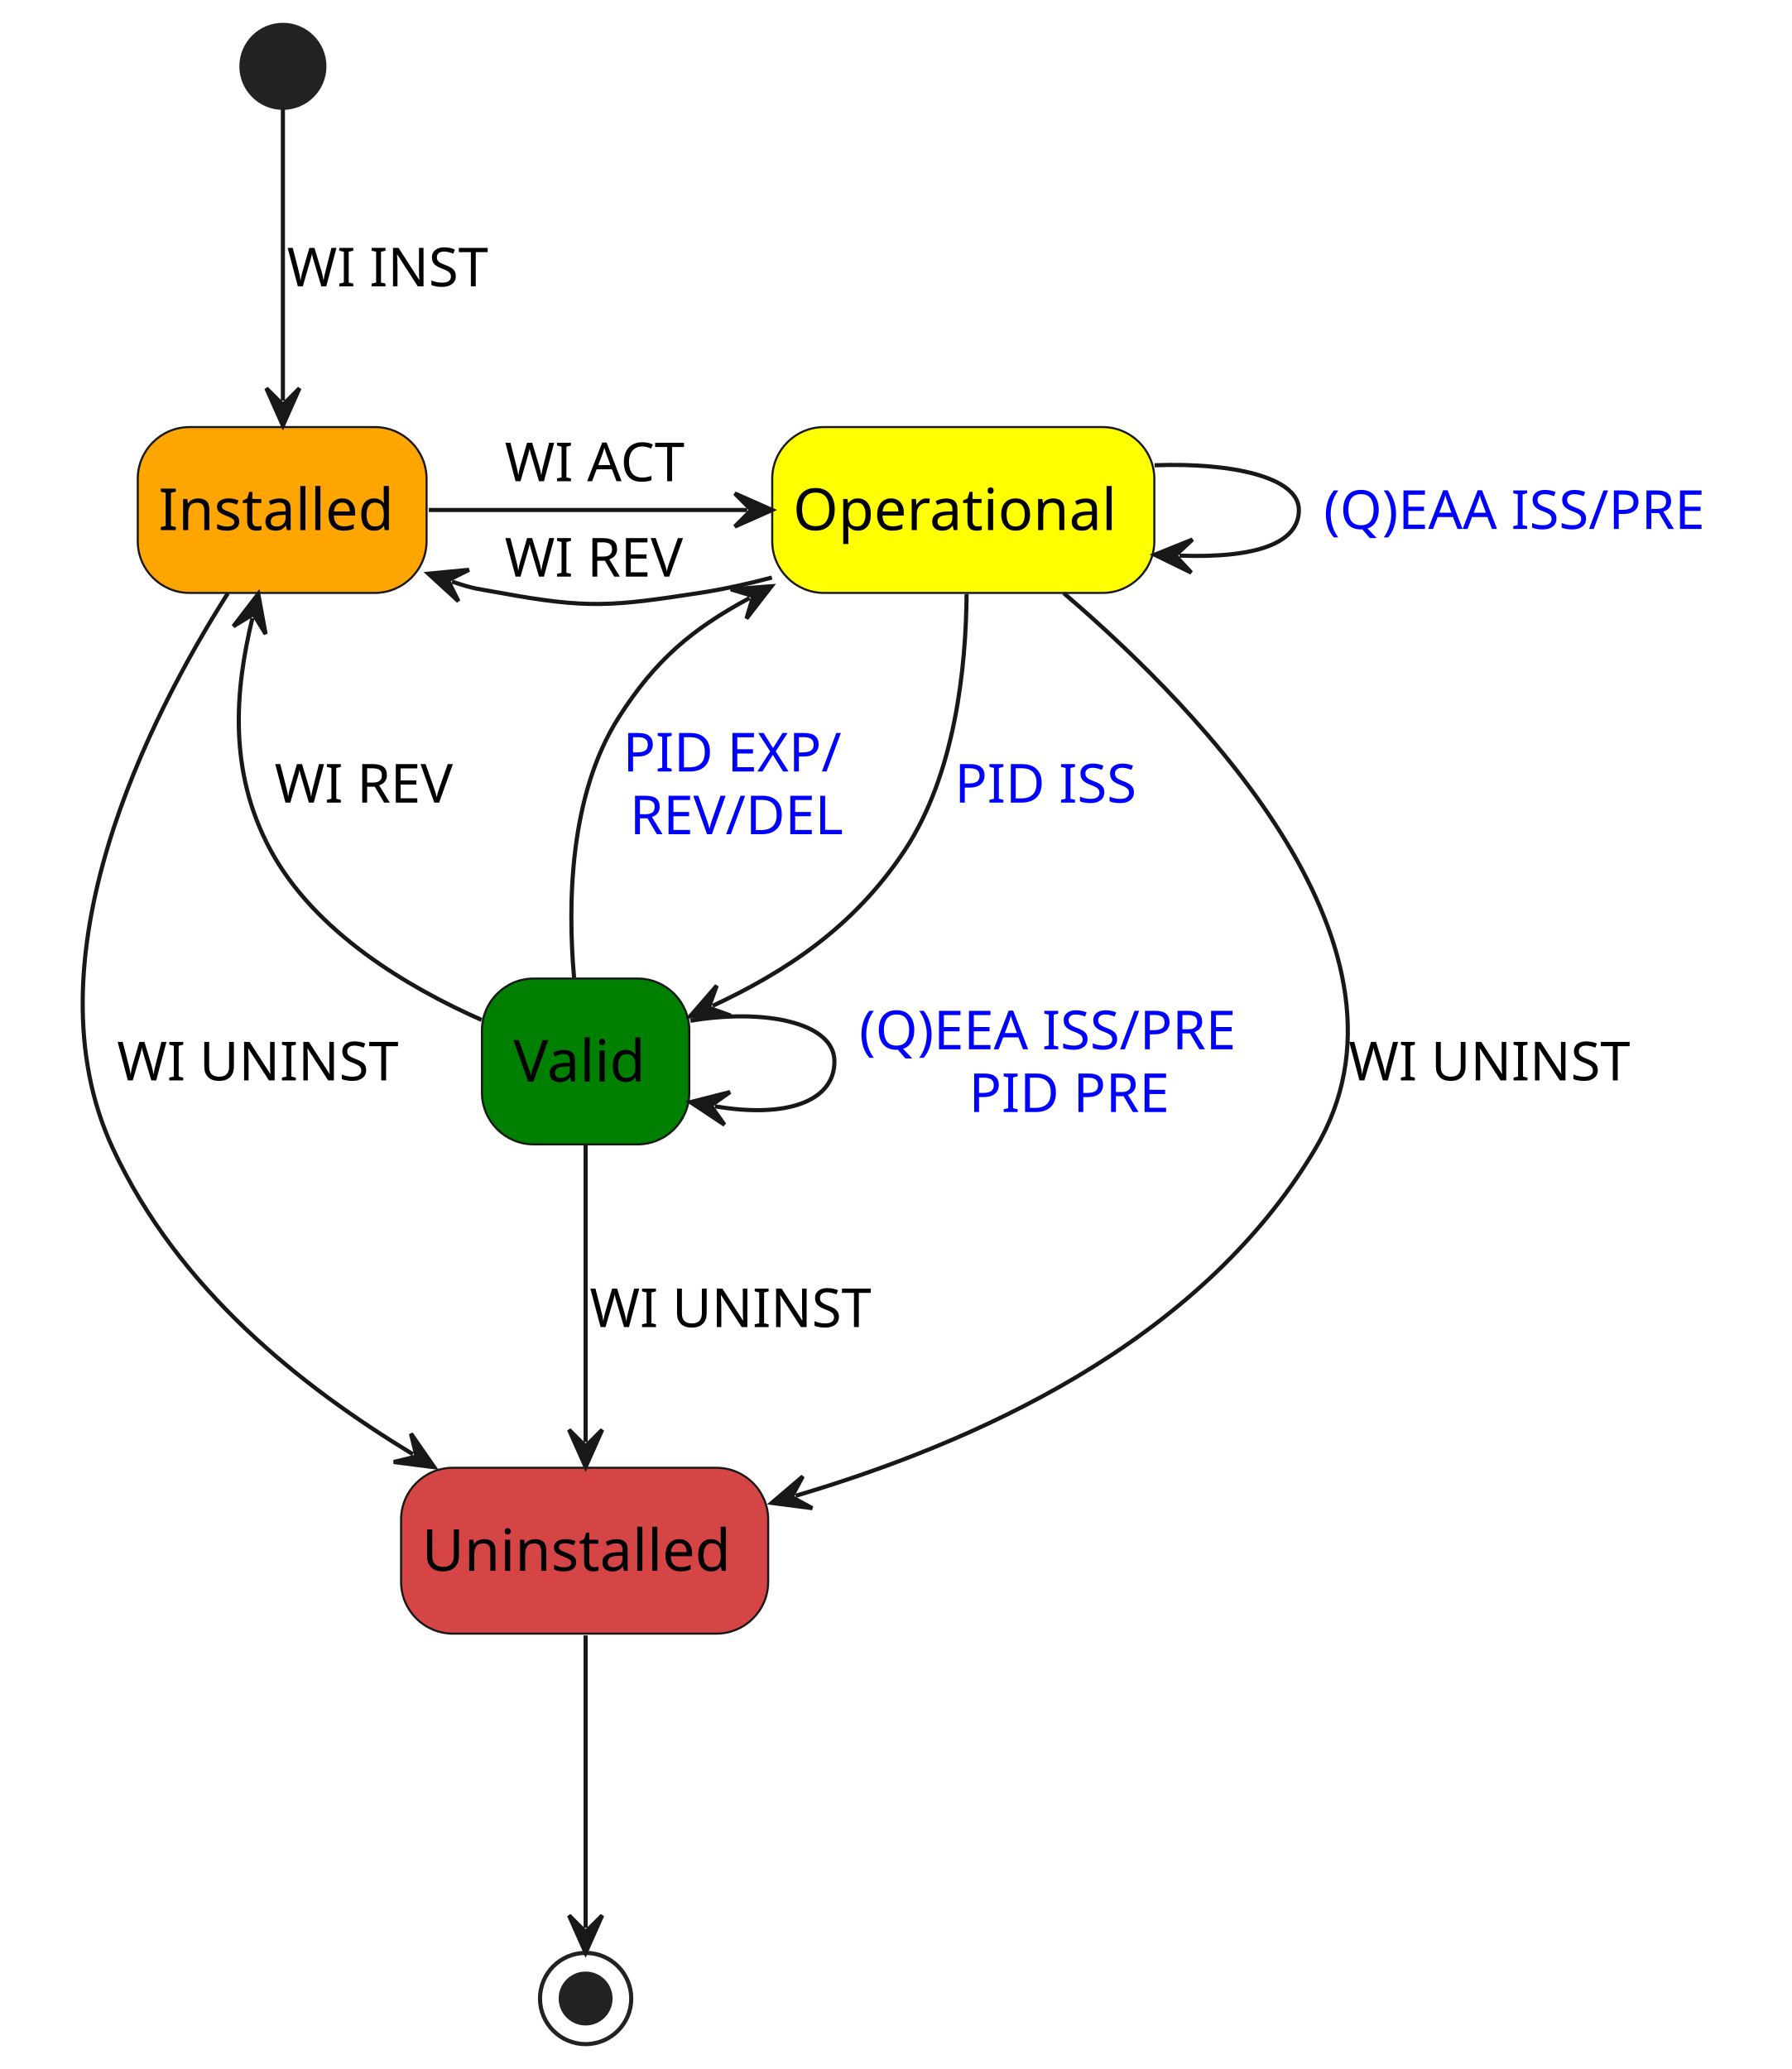
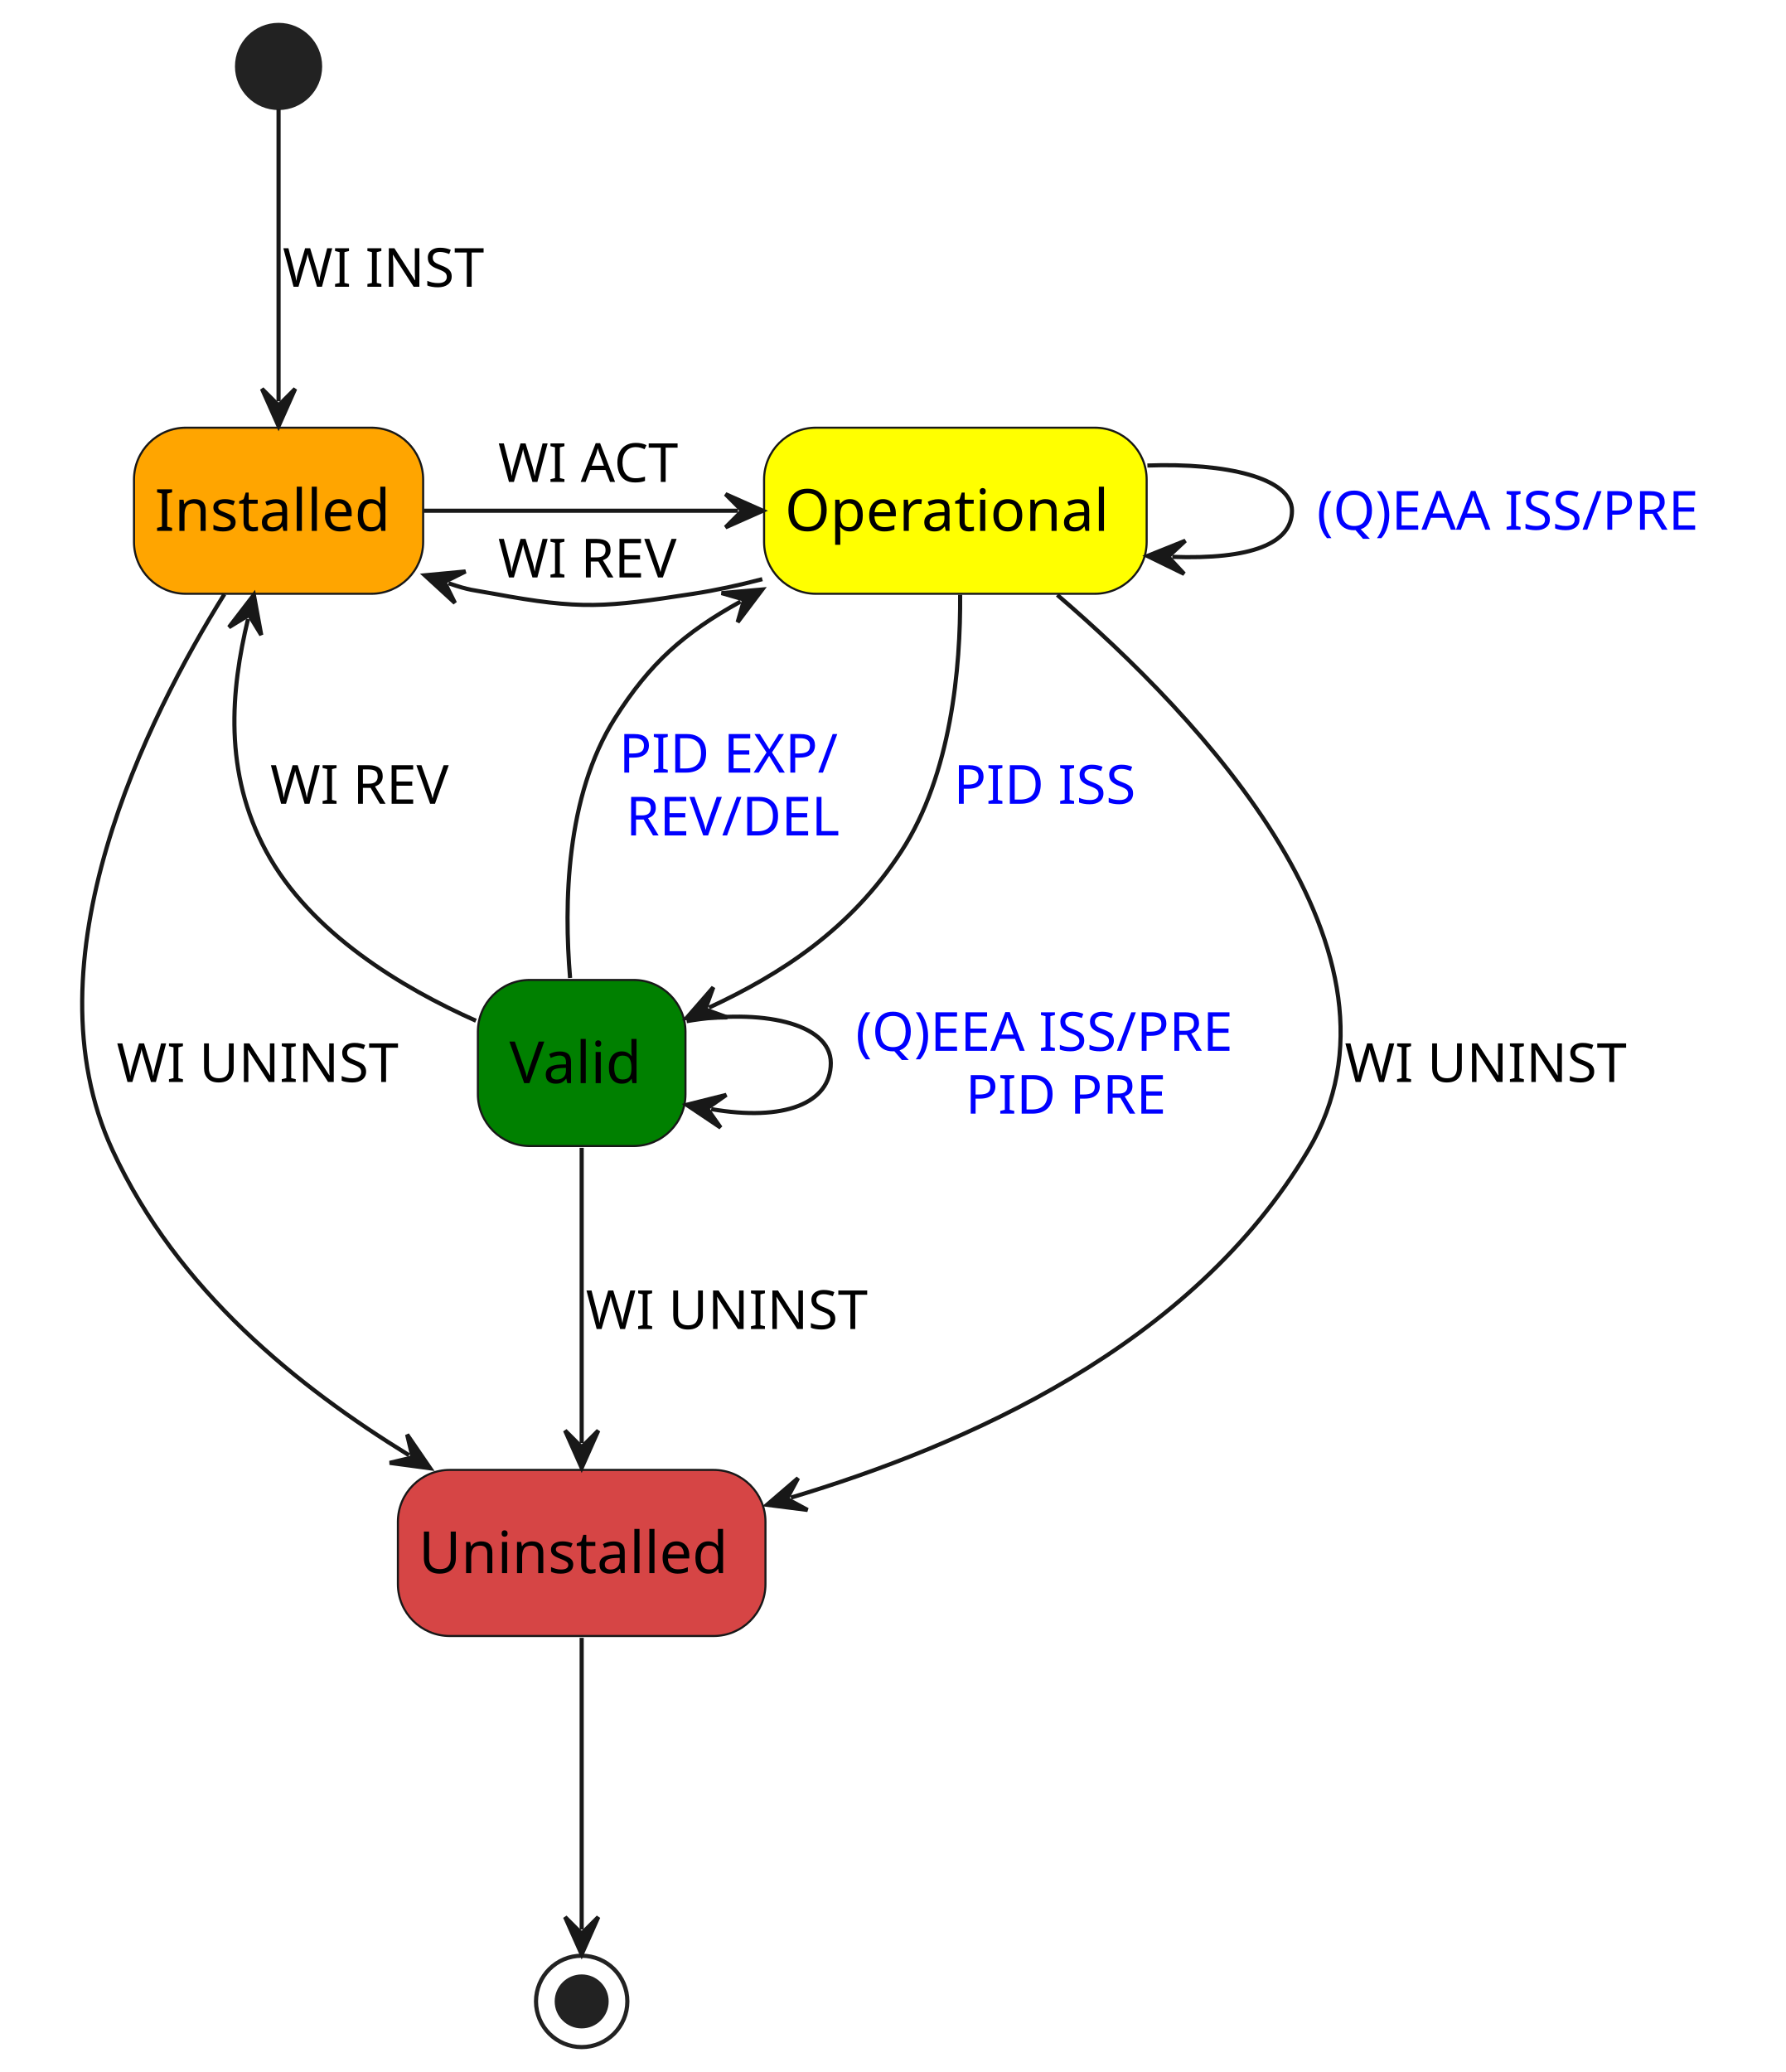
- <svg xmlns="http://www.w3.org/2000/svg" contentStyleType="text/css" data-diagram-type="STATE" height="499px" preserveAspectRatio="none" style="width:432px;height:499px;background:#FFFFFF;" version="1.1" viewBox="0 0 432 499" width="432px" zoomAndPan="magnify">
+ <svg xmlns="http://www.w3.org/2000/svg" contentStyleType="text/css" data-diagram-type="STATE" height="499px" preserveAspectRatio="none" style="width:430px;height:499px;background:#FFFFFF;" version="1.1" viewBox="0 0 430 499" width="430px" zoomAndPan="magnify">
  <defs />
  <g>
-     <rect fill="#FFA500" height="40" rx="12.5" ry="12.5" style="stroke:#181818;stroke-width:0.5;" width="69.644" x="33.22" y="103" />
-     <text fill="#000000" font-family="sans-serif" font-size="14" lengthAdjust="spacing" textLength="59.644" x="38.22" y="127.847">Installed</text>
-     <rect fill="#FFFF00" height="40" rx="12.5" ry="12.5" style="stroke:#181818;stroke-width:0.5;" width="92.141" x="186.22" y="103" />
-     <text fill="#000000" font-family="sans-serif" font-size="14" lengthAdjust="spacing" textLength="82.141" x="191.22" y="127.847">Operational</text>
-     <rect fill="#008000" height="40" rx="12.5" ry="12.5" style="stroke:#181818;stroke-width:0.5;" width="50" x="116.22" y="236" />
-     <text fill="#000000" font-family="sans-serif" font-size="14" lengthAdjust="spacing" textLength="34.822" x="123.809" y="260.847">Valid</text>
-     <rect fill="#D64545" height="40" rx="12.5" ry="12.5" style="stroke:#181818;stroke-width:0.5;" width="88.524" x="96.72" y="354" />
-     <text fill="#000000" font-family="sans-serif" font-size="14" lengthAdjust="spacing" textLength="78.524" x="101.72" y="378.847">Uninstalled</text>
-     <ellipse cx="68.22" cy="16" fill="#222222" rx="10" ry="10" style="stroke:#222222;stroke-width:1;" />
-     <ellipse cx="141.22" cy="482" fill="none" rx="11" ry="11" style="stroke:#222222;stroke-width:1;" />
-     <ellipse cx="141.22" cy="482" fill="#222222" rx="6" ry="6" style="stroke:#222222;stroke-width:1;" />
+     <rect fill="#FFA500" height="40" rx="12.5" ry="12.5" style="stroke:#181818;stroke-width:0.5;" width="69.644" x="32.27" y="103" />
+     <text fill="#000000" font-family="sans-serif" font-size="14" lengthAdjust="spacing" textLength="59.644" x="37.27" y="127.847">Installed</text>
+     <rect fill="#FFFF00" height="40" rx="12.5" ry="12.5" style="stroke:#181818;stroke-width:0.5;" width="92.141" x="184.02" y="103" />
+     <text fill="#000000" font-family="sans-serif" font-size="14" lengthAdjust="spacing" textLength="82.141" x="189.02" y="127.847">Operational</text>
+     <rect fill="#008000" height="40" rx="12.5" ry="12.5" style="stroke:#181818;stroke-width:0.5;" width="50" x="115.09" y="236" />
+     <text fill="#000000" font-family="sans-serif" font-size="14" lengthAdjust="spacing" textLength="34.822" x="122.679" y="260.847">Valid</text>
+     <rect fill="#D64545" height="40" rx="12.5" ry="12.5" style="stroke:#181818;stroke-width:0.5;" width="88.524" x="95.83" y="354" />
+     <text fill="#000000" font-family="sans-serif" font-size="14" lengthAdjust="spacing" textLength="78.524" x="100.83" y="378.847">Uninstalled</text>
+     <ellipse cx="67.09" cy="16" fill="#222222" rx="10" ry="10" style="stroke:#222222;stroke-width:1;" />
+     <ellipse cx="140.09" cy="482" fill="none" rx="11" ry="11" style="stroke:#222222;stroke-width:1;" />
+     <ellipse cx="140.09" cy="482" fill="#222222" rx="6" ry="6" style="stroke:#222222;stroke-width:1;" />
    <g class="link" data-entity-1="*start*" data-entity-2="Installed" data-source-line="8" data-uid="lnk3" id="link_*start*_Installed">
-       <path d="M68.22,26.32 C68.22,43.38 68.22,73.98 68.22,96.64" fill="none" id="*start*-to-Installed" style="stroke:#181818;stroke-width:1;" />
-       <polygon fill="#181818" points="68.22,102.64,72.22,93.64,68.22,97.64,64.22,93.64,68.22,102.64" style="stroke:#181818;stroke-width:1;" />
-       <text fill="#000000" font-family="sans-serif" font-size="13" lengthAdjust="spacing" textLength="50.572" x="69.22" y="69.067">WI INST</text>
+       <path d="M67.09,26.32 C67.09,43.38 67.09,73.98 67.09,96.64" fill="none" id="*start*-to-Installed" style="stroke:#181818;stroke-width:1;" />
+       <polygon fill="#181818" points="67.09,102.64,71.09,93.64,67.09,97.64,63.09,93.64,67.09,102.64" style="stroke:#181818;stroke-width:1;" />
+       <text fill="#000000" font-family="sans-serif" font-size="13" lengthAdjust="spacing" textLength="50.572" x="68.09" y="69.067">WI INST</text>
    </g>
    <g class="link" data-entity-1="Installed" data-entity-2="Uninstalled" data-source-line="9" data-uid="lnk4" id="link_Installed_Uninstalled">
-       <path d="M54.94,143.1 C36.07,172.79 6,231.37 27.22,277 C43.1,311.13 72.632,334.365 99.592,350.745" fill="none" id="Installed-to-Uninstalled" style="stroke:#181818;stroke-width:1;" />
-       <polygon fill="#181818" points="104.72,353.86,99.105,345.768,100.447,351.264,94.951,352.605,104.72,353.86" style="stroke:#181818;stroke-width:1;" />
-       <text fill="#000000" font-family="sans-serif" font-size="13" lengthAdjust="spacing" textLength="69.811" x="28.22" y="260.567">WI UNINST</text>
+       <path d="M54.04,143.1 C35.5,172.81 6,231.4 27.09,277 C42.76,310.88 71.82,334.035 98.51,350.465" fill="none" id="Installed-to-Uninstalled" style="stroke:#181818;stroke-width:1;" />
+       <polygon fill="#181818" points="103.62,353.61,98.053,345.486,99.362,350.989,93.859,352.298,103.62,353.61" style="stroke:#181818;stroke-width:1;" />
+       <text fill="#000000" font-family="sans-serif" font-size="13" lengthAdjust="spacing" textLength="69.811" x="28.09" y="260.567">WI UNINST</text>
    </g>
    <g class="link" data-entity-1="Installed" data-entity-2="Operational" data-source-line="10" data-uid="lnk5" id="link_Installed_Operational">
-       <path d="M103.41,123 C127.59,123 153.96,123 180.19,123" fill="none" id="Installed-to-Operational" style="stroke:#181818;stroke-width:1;" />
-       <polygon fill="#181818" points="186.19,123,177.19,119,181.19,123,177.19,127,186.19,123" style="stroke:#181818;stroke-width:1;" />
-       <text fill="#000000" font-family="sans-serif" font-size="13" lengthAdjust="spacing" textLength="46.731" x="121.72" y="116.067">WI ACT</text>
+       <path d="M102.06,123 C125.91,123 151.76,123 177.73,123" fill="none" id="Installed-to-Operational" style="stroke:#181818;stroke-width:1;" />
+       <polygon fill="#181818" points="183.73,123,174.73,119,178.73,123,174.73,127,183.73,123" style="stroke:#181818;stroke-width:1;" />
+       <text fill="#000000" font-family="sans-serif" font-size="13" lengthAdjust="spacing" textLength="46.731" x="119.97" y="116.067">WI ACT</text>
    </g>
    <g class="link" data-entity-1="Installed" data-entity-2="Operational" data-source-line="12" data-uid="lnk8" id="link_Installed_Operational">
-       <path d="M108.989,140.266 C114.719,142.186 114.97,141.94 120.72,143 C141.7,146.86 147.64,146.24 168.72,143 C174.44,142.12 180.34,140.82 186.14,139.3" fill="none" id="Installed-backto-Operational" style="stroke:#181818;stroke-width:1;" />
-       <polygon fill="#181818" points="103.3,138.36,110.563,145.012,108.041,139.949,113.105,137.427,103.3,138.36" style="stroke:#181818;stroke-width:1;" />
-       <text fill="#000000" font-family="sans-serif" font-size="13" lengthAdjust="spacing" textLength="46.96" x="121.72" y="139.067">WI REV</text>
+       <path d="M107.998,140.46 C113.478,142.3 113.46,141.98 118.97,143 C139.94,146.9 145.88,146.26 166.97,143 C172.42,142.16 178.05,140.93 183.59,139.48" fill="none" id="Installed-backto-Operational" style="stroke:#181818;stroke-width:1;" />
+       <polygon fill="#181818" points="102.31,138.55,109.569,145.207,107.05,140.142,112.115,137.623,102.31,138.55" style="stroke:#181818;stroke-width:1;" />
+       <text fill="#000000" font-family="sans-serif" font-size="13" lengthAdjust="spacing" textLength="46.96" x="119.97" y="139.067">WI REV</text>
    </g>
    <g class="link" data-entity-1="Operational" data-entity-2="Uninstalled" data-source-line="11" data-uid="lnk6" id="link_Operational_Uninstalled">
-       <path d="M256.5,143.04 C290.58,172.18 345.45,229.44 317.22,277 C289.06,324.44 234.061,348.221 191.861,360.761" fill="none" id="Operational-to-Uninstalled" style="stroke:#181818;stroke-width:1;" />
-       <polygon fill="#181818" points="186.11,362.47,195.876,363.741,190.903,361.046,193.598,356.072,186.11,362.47" style="stroke:#181818;stroke-width:1;" />
-       <text fill="#000000" font-family="sans-serif" font-size="13" lengthAdjust="spacing" textLength="69.811" x="325.22" y="260.567">WI UNINST</text>
+       <path d="M254.63,143.27 C288.72,172.47 343.19,229.54 315.09,277 C287.11,324.26 232.436,348.074 190.476,360.674" fill="none" id="Operational-to-Uninstalled" style="stroke:#181818;stroke-width:1;" />
+       <polygon fill="#181818" points="184.73,362.4,194.5,363.643,189.519,360.962,192.199,355.981,184.73,362.4" style="stroke:#181818;stroke-width:1;" />
+       <text fill="#000000" font-family="sans-serif" font-size="13" lengthAdjust="spacing" textLength="69.811" x="323.87" y="260.567">WI UNINST</text>
    </g>
    <g class="link" data-entity-1="Operational" data-entity-2="Operational" data-source-line="13" data-uid="lnk9" id="link_Operational_Operational">
-       <path d="M278.43,112.21 C297.3,111.53 313.22,115.13 313.22,123 C313.22,130.87 303.296,134.686 284.426,134.006" fill="none" id="Operational-to-Operational" style="stroke:#181818;stroke-width:1;" />
-       <polygon fill="#181818" points="278.43,133.79,287.28,138.112,283.427,133.97,287.568,130.117,278.43,133.79" style="stroke:#181818;stroke-width:1;" />
-       <text fill="#0000FF" font-family="sans-serif" font-size="13" lengthAdjust="spacing" textLength="100.312" x="319.22" y="127.567">(Q)EAA ISS/PRE</text>
+       <path d="M276.34,112.11 C295.23,111.43 311.16,115.06 311.16,123 C311.16,130.94 301.226,134.786 282.336,134.106" fill="none" id="Operational-to-Operational" style="stroke:#181818;stroke-width:1;" />
+       <polygon fill="#181818" points="276.34,133.89,285.19,138.211,281.337,134.07,285.478,130.216,276.34,133.89" style="stroke:#181818;stroke-width:1;" />
+       <text fill="#0000FF" font-family="sans-serif" font-size="13" lengthAdjust="spacing" textLength="100.312" x="317.16" y="127.567">(Q)EAA ISS/PRE</text>
    </g>
    <g class="link" data-entity-1="Operational" data-entity-2="Valid" data-source-line="14" data-uid="lnk10" id="link_Operational_Valid">
-       <path d="M233.09,143.25 C232.96,160.74 230.4,186.53 218.22,205 C205.85,223.76 189.184,234.475 171.824,242.605" fill="none" id="Operational-to-Valid" style="stroke:#181818;stroke-width:1;" />
-       <polygon fill="#181818" points="166.39,245.15,176.237,244.955,170.918,243.029,172.844,237.71,166.39,245.15" style="stroke:#181818;stroke-width:1;" />
-       <text fill="#0000FF" font-family="sans-serif" font-size="13" lengthAdjust="spacing" textLength="46.154" x="230.22" y="193.567">PID ISS</text>
+       <path d="M231.24,143.24 C231.36,160.71 229.13,186.5 217.09,205 C204.83,223.84 188.158,234.555 170.758,242.665" fill="none" id="Operational-to-Valid" style="stroke:#181818;stroke-width:1;" />
+       <polygon fill="#181818" points="165.32,245.2,175.167,245.023,169.852,243.088,171.788,237.772,165.32,245.2" style="stroke:#181818;stroke-width:1;" />
+       <text fill="#0000FF" font-family="sans-serif" font-size="13" lengthAdjust="spacing" textLength="46.154" x="229.67" y="193.567">PID ISS</text>
    </g>
    <g class="link" data-entity-1="Operational" data-entity-2="Valid" data-source-line="15" data-uid="lnk12" id="link_Operational_Valid">
-       <path d="M180.757,144.234 C166.697,151.804 157.95,159.31 149.22,173 C137.23,191.82 136.88,218.15 138.44,235.85" fill="none" id="Operational-backto-Valid" style="stroke:#181818;stroke-width:1;" />
-       <polygon fill="#181818" points="186.04,141.39,176.219,142.135,181.637,143.76,180.012,149.179,186.04,141.39" style="stroke:#181818;stroke-width:1;" />
-       <text fill="#0000FF" font-family="sans-serif" font-size="13" lengthAdjust="spacing" textLength="55.155" x="150.22" y="186.067">PID EXP/</text>
-       <text fill="#000000" font-family="sans-serif" font-size="13" lengthAdjust="spacing" textLength="4.132" x="205.375" y="186.067"> </text>
-       <text fill="#0000FF" font-family="sans-serif" font-size="13" lengthAdjust="spacing" textLength="55.986" x="151.87" y="201.2">REV/DEL</text>
+       <path d="M178.343,144.879 C164.743,152.419 156.52,159.69 148.09,173 C136.23,191.73 135.8,217.84 137.3,235.53" fill="none" id="Operational-backto-Valid" style="stroke:#181818;stroke-width:1;" />
+       <polygon fill="#181818" points="183.59,141.97,173.779,142.836,179.217,144.394,177.658,149.832,183.59,141.97" style="stroke:#181818;stroke-width:1;" />
+       <text fill="#0000FF" font-family="sans-serif" font-size="13" lengthAdjust="spacing" textLength="55.155" x="149.09" y="186.067">PID EXP/</text>
+       <text fill="#000000" font-family="sans-serif" font-size="13" lengthAdjust="spacing" textLength="4.132" x="204.245" y="186.067"> </text>
+       <text fill="#0000FF" font-family="sans-serif" font-size="13" lengthAdjust="spacing" textLength="55.986" x="150.74" y="201.2">REV/DEL</text>
    </g>
    <g class="link" data-entity-1="Installed" data-entity-2="Valid" data-source-line="16" data-uid="lnk14" id="link_Installed_Valid">
-       <path d="M60.87,149.072 C56.7,166.322 54.94,185.92 65.22,205 C75.94,224.88 98.4,238.15 116.14,245.99" fill="none" id="Installed-backto-Valid" style="stroke:#181818;stroke-width:1;" />
-       <polygon fill="#181818" points="62.28,143.24,56.277,151.048,61.105,148.1,64.053,152.928,62.28,143.24" style="stroke:#181818;stroke-width:1;" />
-       <text fill="#000000" font-family="sans-serif" font-size="13" lengthAdjust="spacing" textLength="46.96" x="66.22" y="193.567">WI REV</text>
+       <path d="M59.733,149.073 C55.573,166.323 53.81,185.92 64.09,205 C74.73,224.74 96.95,237.97 114.63,245.83" fill="none" id="Installed-backto-Valid" style="stroke:#181818;stroke-width:1;" />
+       <polygon fill="#181818" points="61.14,143.24,55.142,151.051,59.968,148.101,62.919,152.927,61.14,143.24" style="stroke:#181818;stroke-width:1;" />
+       <text fill="#000000" font-family="sans-serif" font-size="13" lengthAdjust="spacing" textLength="46.96" x="65.09" y="193.567">WI REV</text>
    </g>
    <g class="link" data-entity-1="Valid" data-entity-2="Valid" data-source-line="17" data-uid="lnk15" id="link_Valid_Valid">
-       <path d="M166.5,246.19 C184,243.21 201.22,246.48 201.22,256 C201.22,265.52 189.915,269.797 172.415,266.817" fill="none" id="Valid-to-Valid" style="stroke:#181818;stroke-width:1;" />
-       <polygon fill="#181818" points="166.5,265.81,174.701,271.264,171.429,266.649,176.044,263.378,166.5,265.81" style="stroke:#181818;stroke-width:1;" />
-       <text fill="#0000FF" font-family="sans-serif" font-size="13" lengthAdjust="spacing" textLength="99.633" x="207.22" y="253.067">(Q)EEA ISS/PRE</text>
-       <text fill="#000000" font-family="sans-serif" font-size="13" lengthAdjust="spacing" textLength="4.132" x="306.853" y="253.067"> </text>
-       <text fill="#0000FF" font-family="sans-serif" font-size="13" lengthAdjust="spacing" textLength="50.902" x="233.652" y="268.2">PID PRE</text>
+       <path d="M165.37,245.93 C182.86,242.88 200.09,246.24 200.09,256 C200.09,265.76 188.771,270.151 171.281,267.101" fill="none" id="Valid-to-Valid" style="stroke:#181818;stroke-width:1;" />
+       <polygon fill="#181818" points="165.37,266.07,173.549,271.557,170.296,266.929,174.923,263.676,165.37,266.07" style="stroke:#181818;stroke-width:1;" />
+       <text fill="#0000FF" font-family="sans-serif" font-size="13" lengthAdjust="spacing" textLength="99.633" x="206.09" y="253.067">(Q)EEA ISS/PRE</text>
+       <text fill="#000000" font-family="sans-serif" font-size="13" lengthAdjust="spacing" textLength="4.132" x="305.723" y="253.067"> </text>
+       <text fill="#0000FF" font-family="sans-serif" font-size="13" lengthAdjust="spacing" textLength="50.902" x="232.522" y="268.2">PID PRE</text>
    </g>
    <g class="link" data-entity-1="Valid" data-entity-2="Uninstalled" data-source-line="18" data-uid="lnk16" id="link_Valid_Uninstalled">
-       <path d="M141.22,276.16 C141.22,297.65 141.22,326.31 141.22,347.82" fill="none" id="Valid-to-Uninstalled" style="stroke:#181818;stroke-width:1;" />
-       <polygon fill="#181818" points="141.22,353.82,145.22,344.82,141.22,348.82,137.22,344.82,141.22,353.82" style="stroke:#181818;stroke-width:1;" />
-       <text fill="#000000" font-family="sans-serif" font-size="13" lengthAdjust="spacing" textLength="69.811" x="142.22" y="320.067">WI UNINST</text>
+       <path d="M140.09,276.42 C140.09,297.83 140.09,326.08 140.09,347.52" fill="none" id="Valid-to-Uninstalled" style="stroke:#181818;stroke-width:1;" />
+       <polygon fill="#181818" points="140.09,353.52,144.09,344.52,140.09,348.52,136.09,344.52,140.09,353.52" style="stroke:#181818;stroke-width:1;" />
+       <text fill="#000000" font-family="sans-serif" font-size="13" lengthAdjust="spacing" textLength="69.811" x="141.09" y="320.067">WI UNINST</text>
    </g>
    <g class="link" data-entity-1="Uninstalled" data-entity-2="*end*" data-source-line="19" data-uid="lnk18" id="link_Uninstalled_*end*">
-       <path d="M141.22,394.44 C141.22,417.03 141.22,447.45 141.22,464.96" fill="none" id="Uninstalled-to-*end*" style="stroke:#181818;stroke-width:1;" />
-       <polygon fill="#181818" points="141.22,470.96,145.22,461.96,141.22,465.96,137.22,461.96,141.22,470.96" style="stroke:#181818;stroke-width:1;" />
-       <text fill="#000000" font-family="sans-serif" font-size="13" lengthAdjust="spacing" textLength="4.132" x="142.22" y="437.067"> </text>
+       <path d="M140.09,394.44 C140.09,416.91 140.09,447.06 140.09,464.68" fill="none" id="Uninstalled-to-*end*" style="stroke:#181818;stroke-width:1;" />
+       <polygon fill="#181818" points="140.09,470.68,144.09,461.68,140.09,465.68,136.09,461.68,140.09,470.68" style="stroke:#181818;stroke-width:1;" />
+       <text fill="#000000" font-family="sans-serif" font-size="13" lengthAdjust="spacing" textLength="4.132" x="141.09" y="437.067"> </text>
    </g>
  </g>
</svg>
